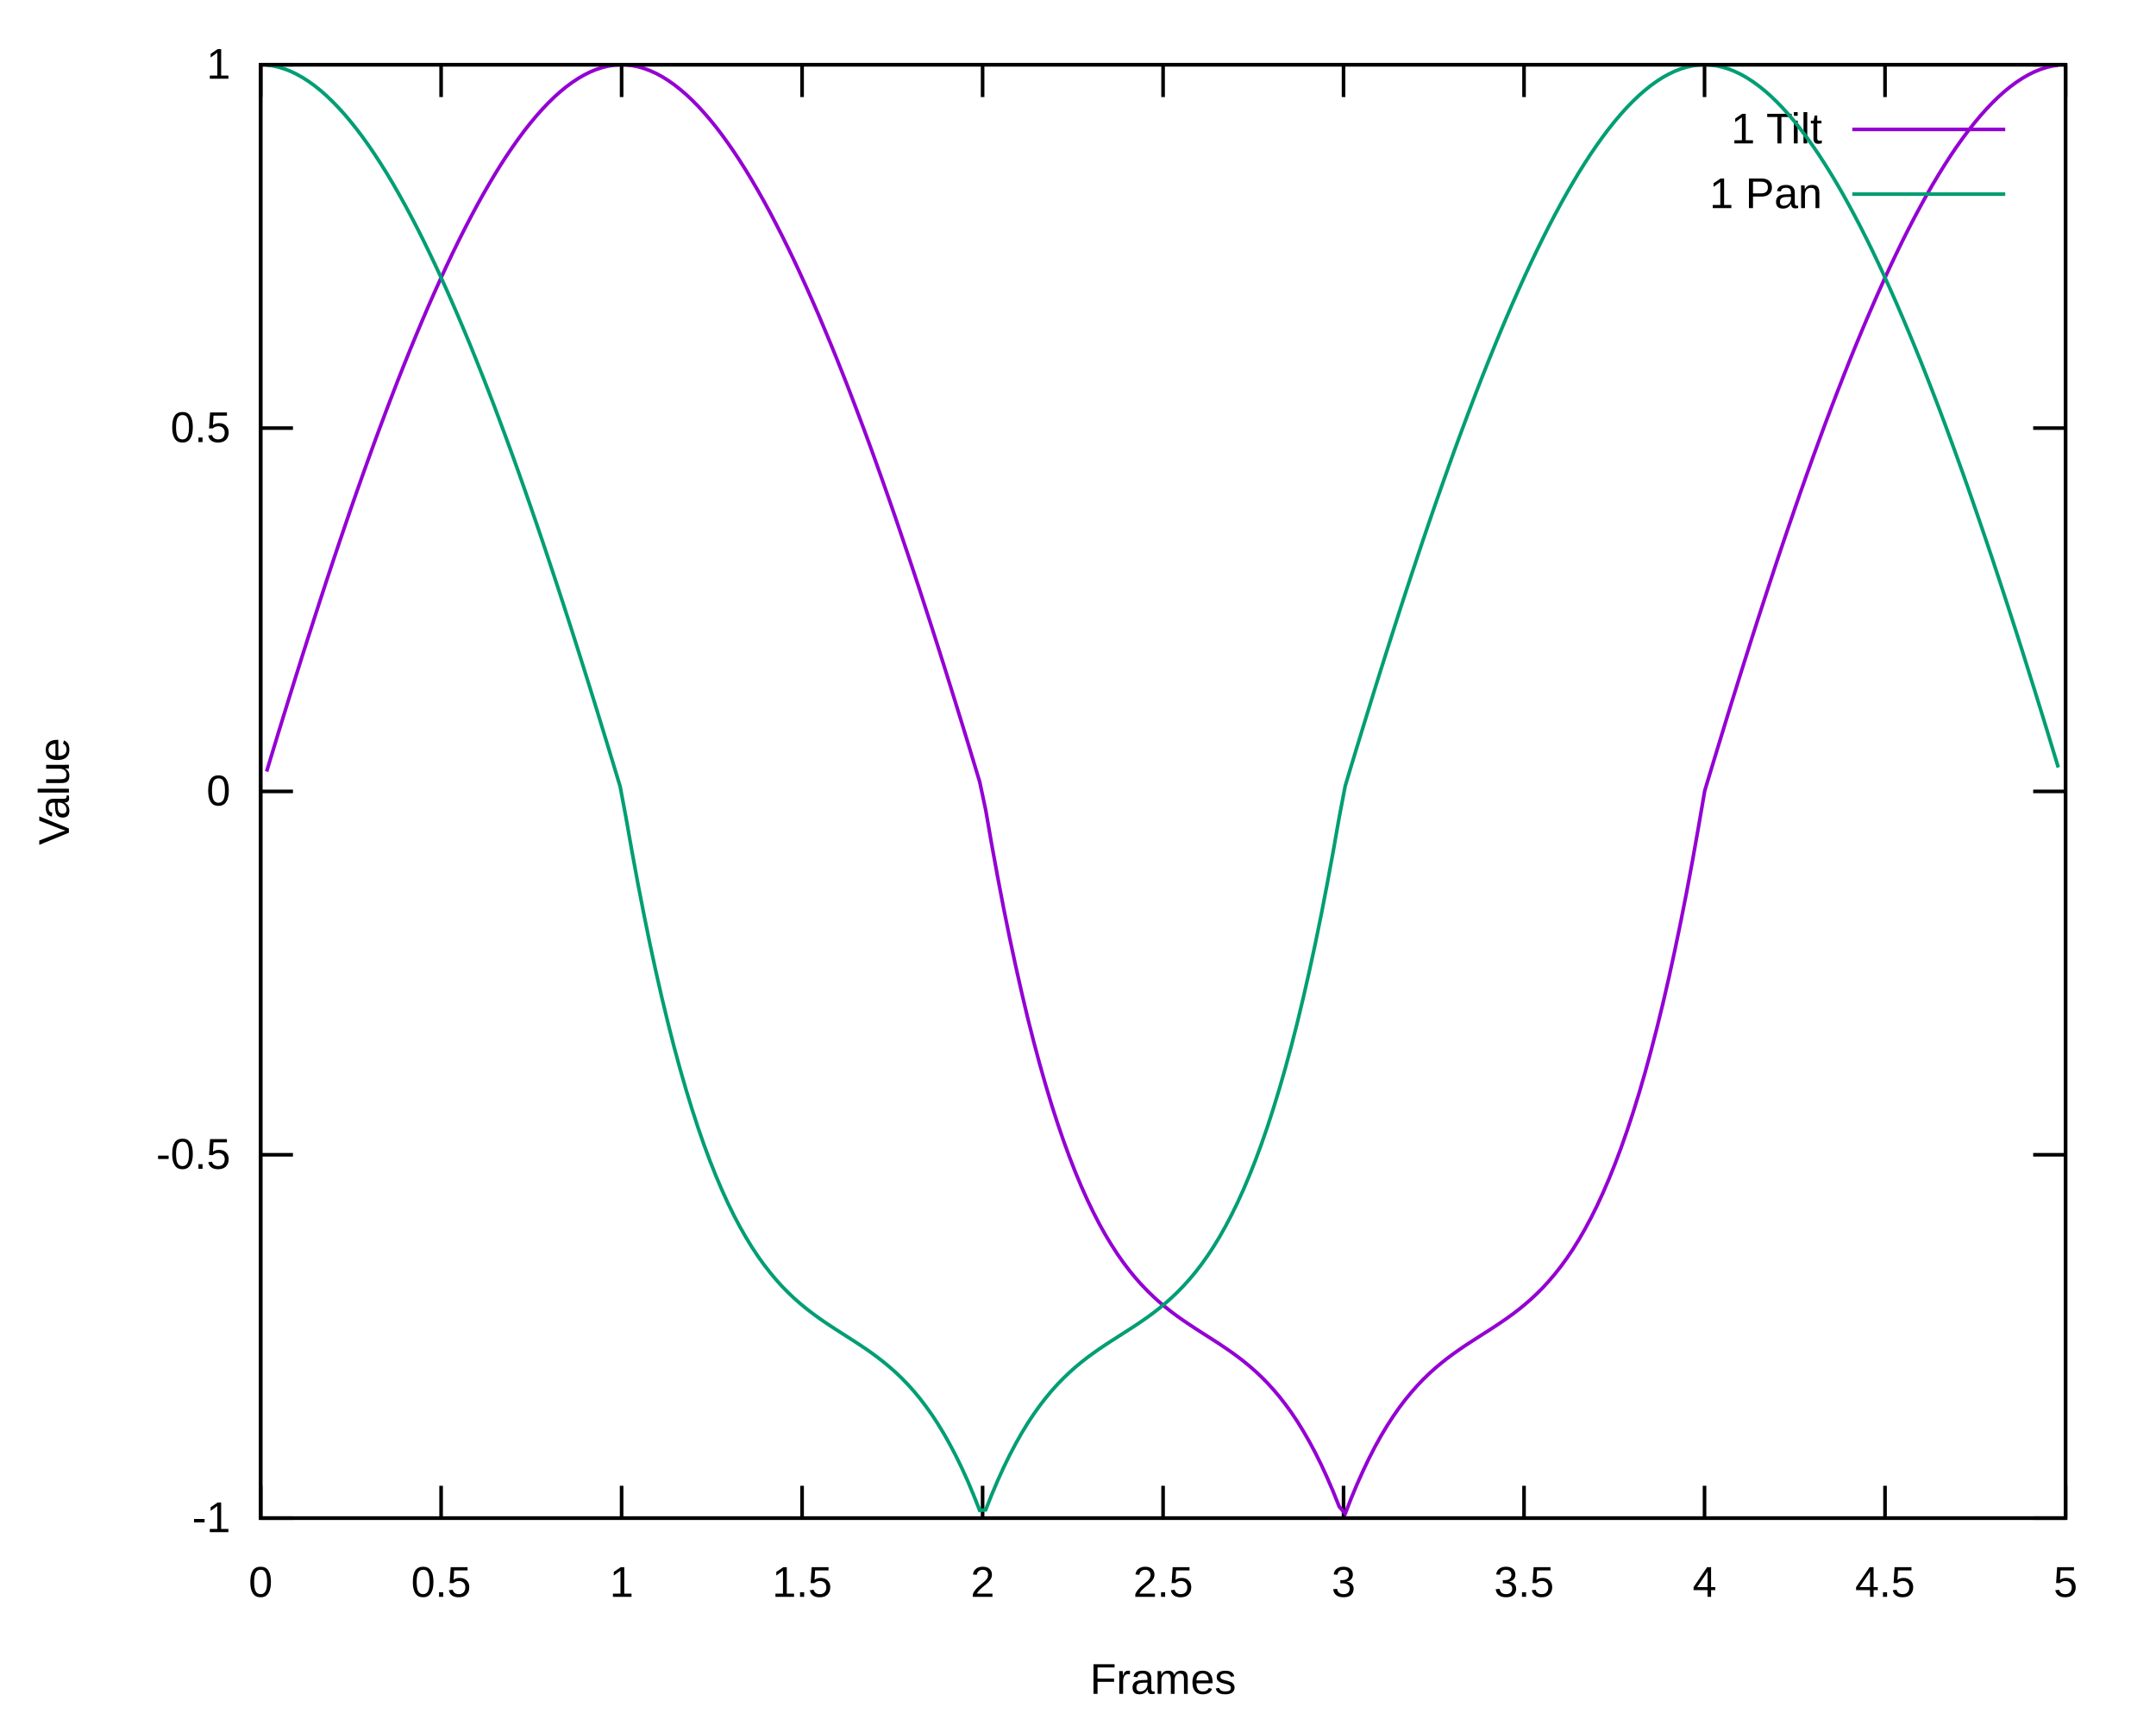
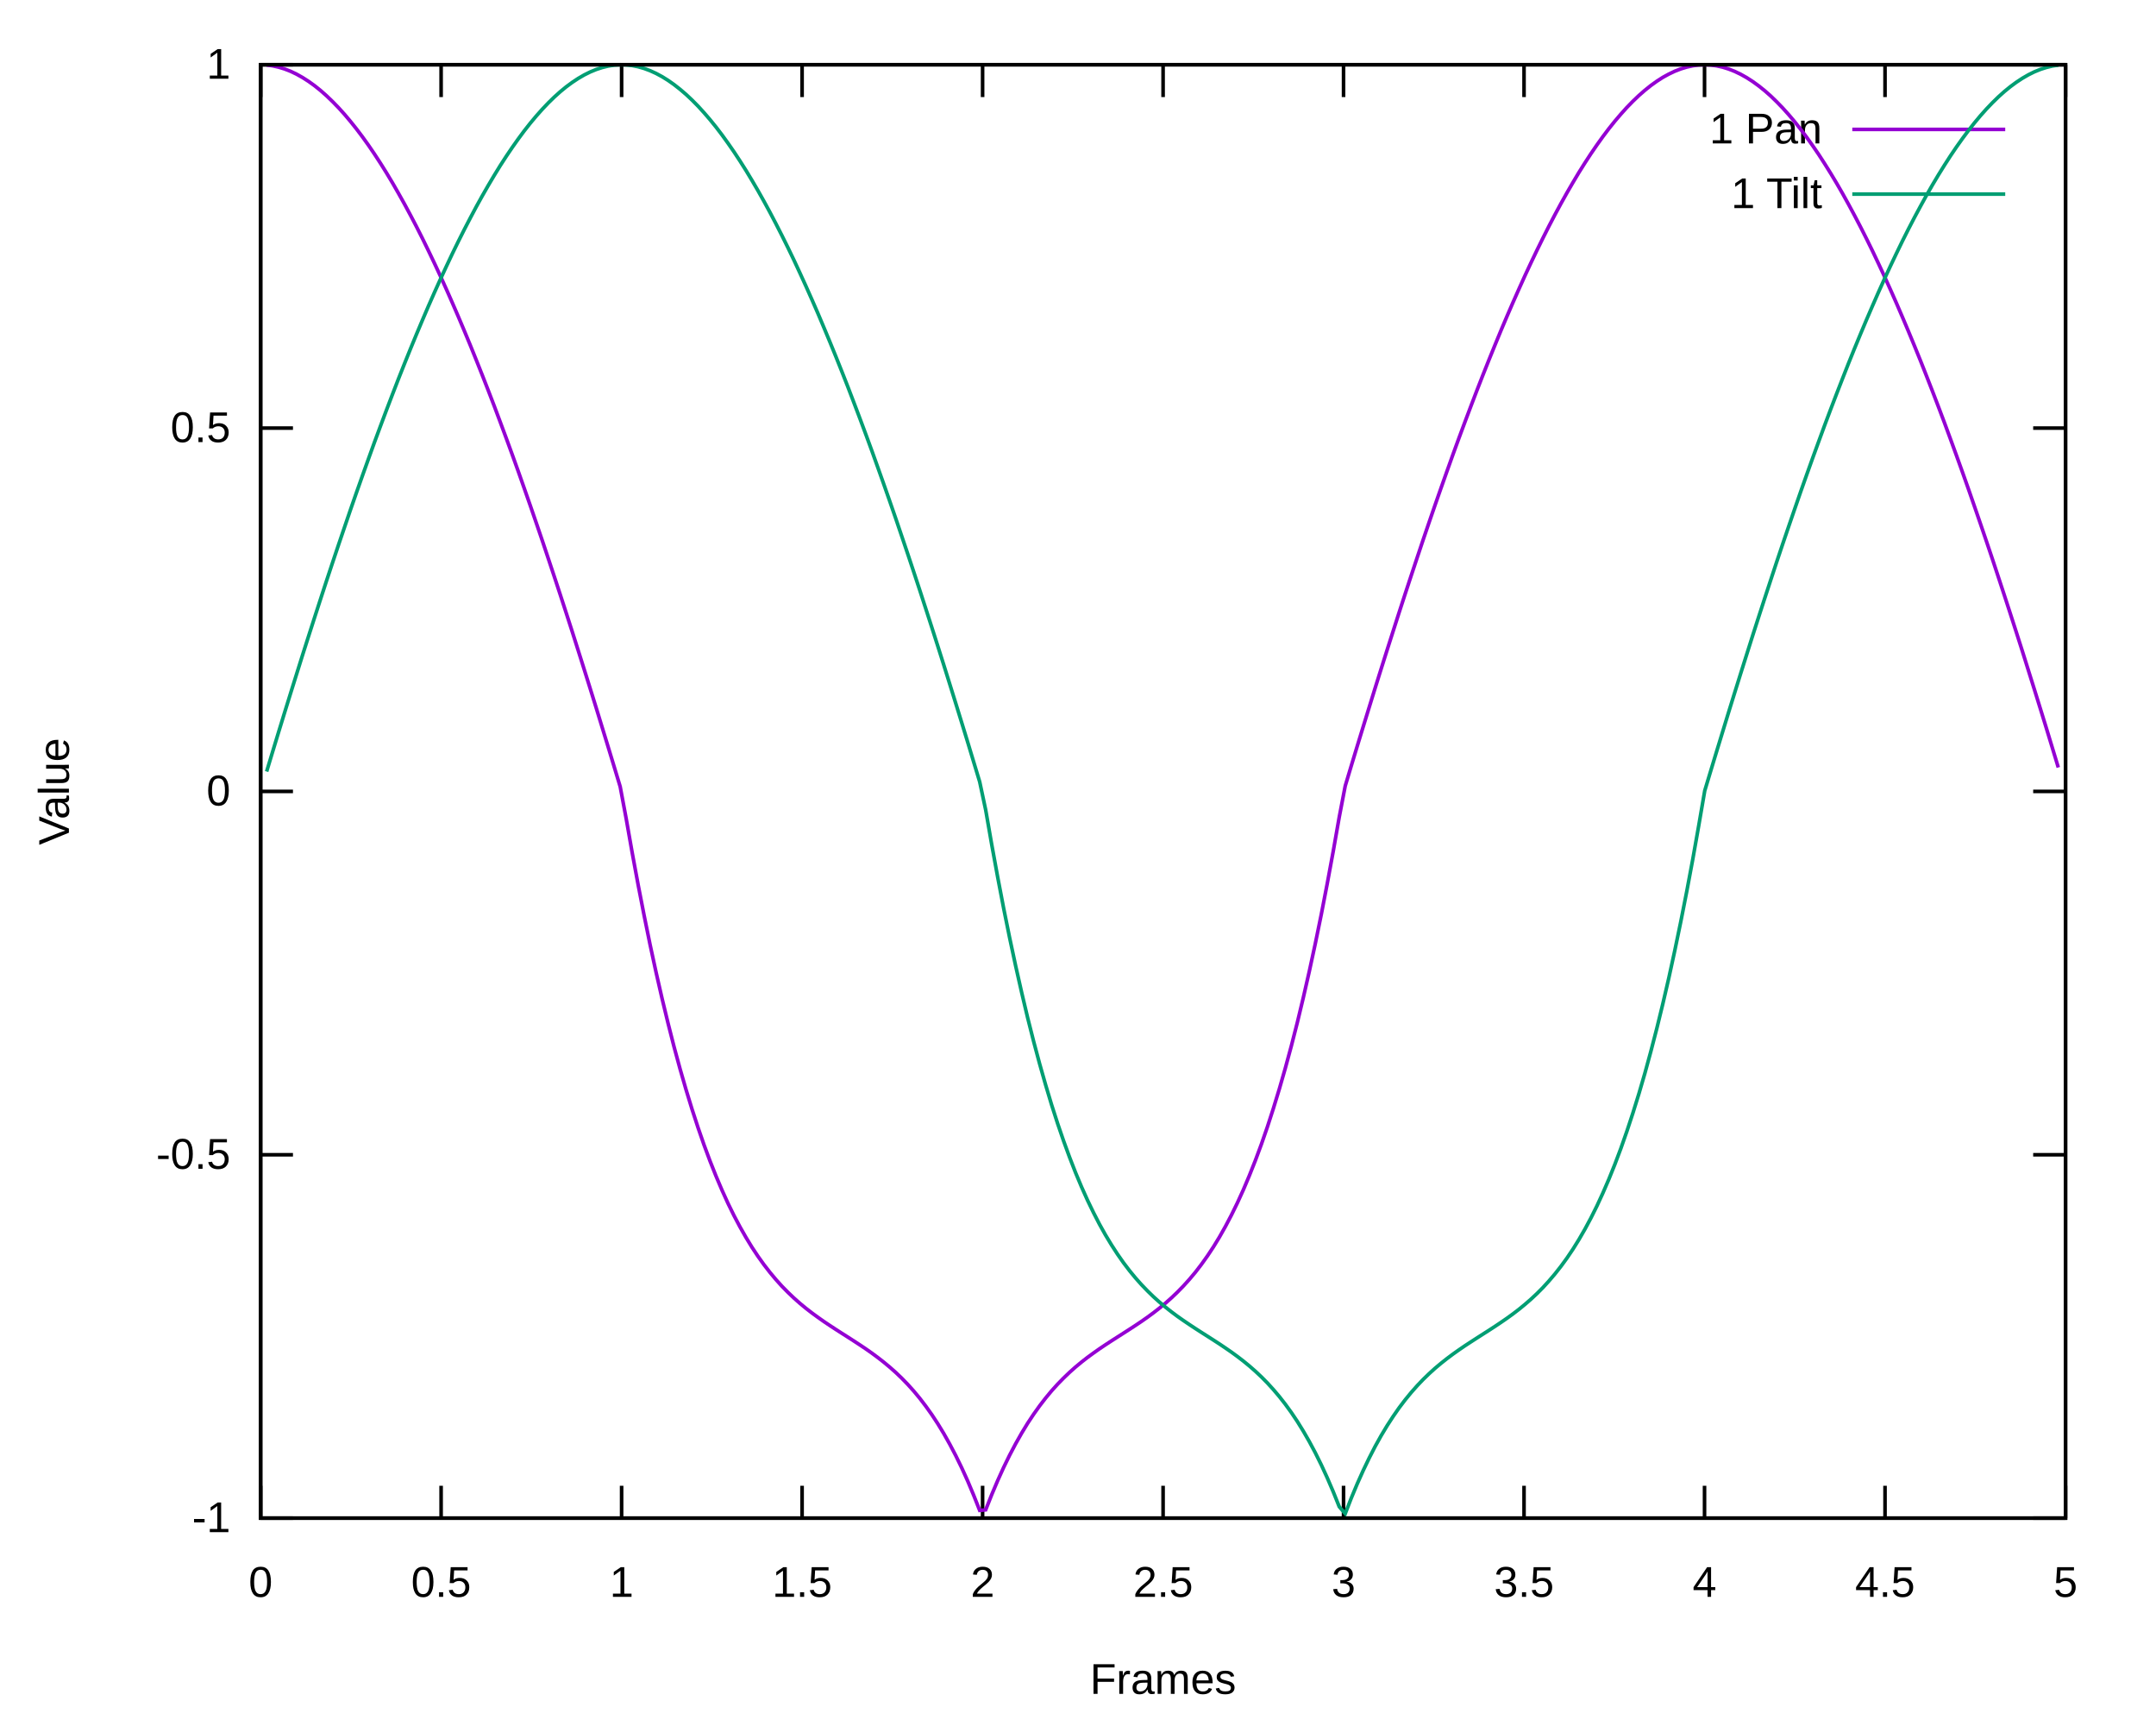
<svg xmlns="http://www.w3.org/2000/svg" xmlns:xlink="http://www.w3.org/1999/xlink" width="600" height="480" viewBox="0 0 600 480">
  <g id="gnuplot_canvas">
    <rect x="0" y="0" width="600" height="480" fill="none" />
    <defs>
      <circle id="gpDot" r="0.5" stroke-width="0.5" stroke="currentColor" />
      <path id="gpPt0" stroke-width="0.222" stroke="currentColor" d="M-1,0 h2 M0,-1 v2" />
      <path id="gpPt1" stroke-width="0.222" stroke="currentColor" d="M-1,-1 L1,1 M1,-1 L-1,1" />
      <path id="gpPt2" stroke-width="0.222" stroke="currentColor" d="M-1,0 L1,0 M0,-1 L0,1 M-1,-1 L1,1 M-1,1 L1,-1" />
      <rect id="gpPt3" stroke-width="0.222" stroke="currentColor" x="-1" y="-1" width="2" height="2" />
      <rect id="gpPt4" stroke-width="0.222" stroke="currentColor" fill="currentColor" x="-1" y="-1" width="2" height="2" />
      <circle id="gpPt5" stroke-width="0.222" stroke="currentColor" cx="0" cy="0" r="1" />
      <use xlink:href="#gpPt5" id="gpPt6" fill="currentColor" stroke="none" />
      <path id="gpPt7" stroke-width="0.222" stroke="currentColor" d="M0,-1.33 L-1.33,0.67 L1.33,0.67 z" />
      <use xlink:href="#gpPt7" id="gpPt8" fill="currentColor" stroke="none" />
      <use xlink:href="#gpPt7" id="gpPt9" stroke="currentColor" transform="rotate(180)" />
      <use xlink:href="#gpPt9" id="gpPt10" fill="currentColor" stroke="none" />
      <use xlink:href="#gpPt3" id="gpPt11" stroke="currentColor" transform="rotate(45)" />
      <use xlink:href="#gpPt11" id="gpPt12" fill="currentColor" stroke="none" />
      <path id="gpPt13" stroke-width="0.222" stroke="currentColor" d="M0,1.330 L1.265,0.411 L0.782,-1.067 L-0.782,-1.076 L-1.265,0.411 z" />
      <use xlink:href="#gpPt13" id="gpPt14" fill="currentColor" stroke="none" />
      <filter id="textbox" filterUnits="objectBoundingBox" x="0" y="0" height="1" width="1">
        <feFlood flood-color="white" flood-opacity="1" result="bgnd" />
        <feComposite in="SourceGraphic" in2="bgnd" operator="atop" />
      </filter>
      <filter id="greybox" filterUnits="objectBoundingBox" x="0" y="0" height="1" width="1">
        <feFlood flood-color="lightgrey" flood-opacity="1" result="grey" />
        <feComposite in="SourceGraphic" in2="grey" operator="atop" />
      </filter>
    </defs>
    <g fill="none" color="white" stroke="currentColor" stroke-width="1.00" stroke-linecap="butt" stroke-linejoin="miter">
</g>
    <g fill="none" color="black" stroke="currentColor" stroke-width="1.00" stroke-linecap="butt" stroke-linejoin="miter">
      <path stroke="black" d="M72.53,422.40 L81.53,422.40 M574.82,422.40 L565.82,422.40  " />
      <g transform="translate(64.14,426.30)" stroke="none" fill="black" font-family="Arial" font-size="12.00" text-anchor="end">
        <text>
          <tspan font-family="Arial">-1</tspan>
        </text>
      </g>
    </g>
    <g fill="none" color="black" stroke="currentColor" stroke-width="1.00" stroke-linecap="butt" stroke-linejoin="miter">
      <path stroke="black" d="M72.53,321.30 L81.53,321.30 M574.82,321.30 L565.82,321.30  " />
      <g transform="translate(64.14,325.20)" stroke="none" fill="black" font-family="Arial" font-size="12.00" text-anchor="end">
        <text>
          <tspan font-family="Arial">-0.5</tspan>
        </text>
      </g>
    </g>
    <g fill="none" color="black" stroke="currentColor" stroke-width="1.00" stroke-linecap="butt" stroke-linejoin="miter">
      <path stroke="black" d="M72.53,220.20 L81.53,220.20 M574.82,220.20 L565.82,220.20  " />
      <g transform="translate(64.14,224.10)" stroke="none" fill="black" font-family="Arial" font-size="12.00" text-anchor="end">
        <text>
          <tspan font-family="Arial"> 0</tspan>
        </text>
      </g>
    </g>
    <g fill="none" color="black" stroke="currentColor" stroke-width="1.00" stroke-linecap="butt" stroke-linejoin="miter">
      <path stroke="black" d="M72.53,119.11 L81.53,119.11 M574.82,119.11 L565.82,119.11  " />
      <g transform="translate(64.14,123.01)" stroke="none" fill="black" font-family="Arial" font-size="12.00" text-anchor="end">
        <text>
          <tspan font-family="Arial"> 0.5</tspan>
        </text>
      </g>
    </g>
    <g fill="none" color="black" stroke="currentColor" stroke-width="1.00" stroke-linecap="butt" stroke-linejoin="miter">
      <path stroke="black" d="M72.53,18.01 L81.53,18.01 M574.82,18.01 L565.82,18.01  " />
      <g transform="translate(64.14,21.91)" stroke="none" fill="black" font-family="Arial" font-size="12.00" text-anchor="end">
        <text>
          <tspan font-family="Arial"> 1</tspan>
        </text>
      </g>
    </g>
    <g fill="none" color="black" stroke="currentColor" stroke-width="1.00" stroke-linecap="butt" stroke-linejoin="miter">
      <path stroke="black" d="M72.53,422.40 L72.53,413.40 M72.53,18.01 L72.53,27.01  " />
      <g transform="translate(72.53,444.30)" stroke="none" fill="black" font-family="Arial" font-size="12.00" text-anchor="middle">
        <text>
          <tspan font-family="Arial"> 0</tspan>
        </text>
      </g>
    </g>
    <g fill="none" color="black" stroke="currentColor" stroke-width="1.00" stroke-linecap="butt" stroke-linejoin="miter">
      <path stroke="black" d="M122.76,422.40 L122.76,413.40 M122.76,18.01 L122.76,27.01  " />
      <g transform="translate(122.76,444.30)" stroke="none" fill="black" font-family="Arial" font-size="12.00" text-anchor="middle">
        <text>
          <tspan font-family="Arial"> 0.5</tspan>
        </text>
      </g>
    </g>
    <g fill="none" color="black" stroke="currentColor" stroke-width="1.00" stroke-linecap="butt" stroke-linejoin="miter">
      <path stroke="black" d="M172.99,422.40 L172.99,413.40 M172.99,18.01 L172.99,27.01  " />
      <g transform="translate(172.99,444.30)" stroke="none" fill="black" font-family="Arial" font-size="12.00" text-anchor="middle">
        <text>
          <tspan font-family="Arial"> 1</tspan>
        </text>
      </g>
    </g>
    <g fill="none" color="black" stroke="currentColor" stroke-width="1.00" stroke-linecap="butt" stroke-linejoin="miter">
      <path stroke="black" d="M223.22,422.40 L223.22,413.40 M223.22,18.01 L223.22,27.01  " />
      <g transform="translate(223.22,444.30)" stroke="none" fill="black" font-family="Arial" font-size="12.00" text-anchor="middle">
        <text>
          <tspan font-family="Arial"> 1.5</tspan>
        </text>
      </g>
    </g>
    <g fill="none" color="black" stroke="currentColor" stroke-width="1.00" stroke-linecap="butt" stroke-linejoin="miter">
      <path stroke="black" d="M273.45,422.40 L273.45,413.40 M273.45,18.01 L273.45,27.01  " />
      <g transform="translate(273.45,444.30)" stroke="none" fill="black" font-family="Arial" font-size="12.00" text-anchor="middle">
        <text>
          <tspan font-family="Arial"> 2</tspan>
        </text>
      </g>
    </g>
    <g fill="none" color="black" stroke="currentColor" stroke-width="1.00" stroke-linecap="butt" stroke-linejoin="miter">
      <path stroke="black" d="M323.68,422.40 L323.68,413.40 M323.68,18.01 L323.68,27.01  " />
      <g transform="translate(323.68,444.30)" stroke="none" fill="black" font-family="Arial" font-size="12.00" text-anchor="middle">
        <text>
          <tspan font-family="Arial"> 2.5</tspan>
        </text>
      </g>
    </g>
    <g fill="none" color="black" stroke="currentColor" stroke-width="1.00" stroke-linecap="butt" stroke-linejoin="miter">
      <path stroke="black" d="M373.90,422.40 L373.90,413.40 M373.90,18.01 L373.90,27.01  " />
      <g transform="translate(373.90,444.30)" stroke="none" fill="black" font-family="Arial" font-size="12.00" text-anchor="middle">
        <text>
          <tspan font-family="Arial"> 3</tspan>
        </text>
      </g>
    </g>
    <g fill="none" color="black" stroke="currentColor" stroke-width="1.00" stroke-linecap="butt" stroke-linejoin="miter">
      <path stroke="black" d="M424.13,422.40 L424.13,413.40 M424.13,18.01 L424.13,27.01  " />
      <g transform="translate(424.13,444.30)" stroke="none" fill="black" font-family="Arial" font-size="12.00" text-anchor="middle">
        <text>
          <tspan font-family="Arial"> 3.5</tspan>
        </text>
      </g>
    </g>
    <g fill="none" color="black" stroke="currentColor" stroke-width="1.00" stroke-linecap="butt" stroke-linejoin="miter">
      <path stroke="black" d="M474.36,422.40 L474.36,413.40 M474.36,18.01 L474.36,27.01  " />
      <g transform="translate(474.36,444.30)" stroke="none" fill="black" font-family="Arial" font-size="12.00" text-anchor="middle">
        <text>
          <tspan font-family="Arial"> 4</tspan>
        </text>
      </g>
    </g>
    <g fill="none" color="black" stroke="currentColor" stroke-width="1.00" stroke-linecap="butt" stroke-linejoin="miter">
      <path stroke="black" d="M524.59,422.40 L524.59,413.40 M524.59,18.01 L524.59,27.01  " />
      <g transform="translate(524.59,444.30)" stroke="none" fill="black" font-family="Arial" font-size="12.00" text-anchor="middle">
        <text>
          <tspan font-family="Arial"> 4.5</tspan>
        </text>
      </g>
    </g>
    <g fill="none" color="black" stroke="currentColor" stroke-width="1.00" stroke-linecap="butt" stroke-linejoin="miter">
      <path stroke="black" d="M574.82,422.40 L574.82,413.40 M574.82,18.01 L574.82,27.01  " />
      <g transform="translate(574.82,444.30)" stroke="none" fill="black" font-family="Arial" font-size="12.00" text-anchor="middle">
        <text>
          <tspan font-family="Arial"> 5</tspan>
        </text>
      </g>
    </g>
    <g fill="none" color="black" stroke="currentColor" stroke-width="1.00" stroke-linecap="butt" stroke-linejoin="miter">
</g>
    <g fill="none" color="black" stroke="currentColor" stroke-width="1.00" stroke-linecap="butt" stroke-linejoin="miter">
      <path stroke="black" d="M72.53,18.01 L72.53,422.40 L574.82,422.40 L574.82,18.01 L72.53,18.01 Z  " />
    </g>
    <g fill="none" color="black" stroke="currentColor" stroke-width="1.00" stroke-linecap="butt" stroke-linejoin="miter">
      <g transform="translate(19.18,220.21) rotate(270)" stroke="none" fill="black" font-family="Arial" font-size="12.00" text-anchor="middle">
        <text>
          <tspan font-family="Arial">Value</tspan>
        </text>
      </g>
    </g>
    <g fill="none" color="black" stroke="currentColor" stroke-width="1.00" stroke-linecap="butt" stroke-linejoin="miter">
      <g transform="translate(323.67,471.30)" stroke="none" fill="black" font-family="Arial" font-size="12.00" text-anchor="middle">
        <text>
          <tspan font-family="Arial">Frames</tspan>
        </text>
      </g>
    </g>
    <g fill="none" color="black" stroke="currentColor" stroke-width="1.00" stroke-linecap="butt" stroke-linejoin="miter">
</g>
    <g id="gnuplot_plot_1">
      <g fill="none" color="black" stroke="currentColor" stroke-width="1.00" stroke-linecap="butt" stroke-linejoin="miter">
        <g transform="translate(507.09,39.91)" stroke="none" fill="black" font-family="Arial" font-size="12.00" text-anchor="end">
          <text>
+             <tspan font-family="Arial">1 Pan</tspan>
+           </text>
+         </g>
+       </g>
+       <g fill="none" color="black" stroke="currentColor" stroke-width="1.00" stroke-linecap="butt" stroke-linejoin="miter">
+         <path stroke="rgb(148,   0, 211)" d="M515.48,36.01 L558.04,36.01 M74.20,18.08 L75.87,18.31 L77.53,18.68 L79.20,19.19 L80.87,19.84 L82.54,20.64   L84.20,21.57 L85.87,22.64 L87.54,23.84 L89.21,25.18 L90.87,26.65 L92.54,28.25 L94.21,29.97 L95.88,31.82   L97.54,33.79 L99.21,35.88 L100.88,38.09 L102.55,40.42 L104.21,42.86 L105.88,45.42 L107.55,48.09 L109.22,50.87   L110.88,53.76 L112.55,56.75 L114.22,59.85 L115.89,63.04 L117.56,66.34 L119.22,69.74 L120.89,73.23 L122.56,76.82   L124.23,80.50 L125.89,84.27 L127.56,88.13 L129.23,92.08 L130.90,96.11 L132.56,100.22 L134.23,104.42 L135.90,108.69   L137.57,113.04 L139.23,117.47 L140.90,121.97 L142.57,126.54 L144.24,131.18 L145.90,135.89 L147.57,140.66 L149.24,145.50   L150.91,150.40 L152.57,155.36 L154.24,160.38 L155.91,165.45 L157.58,170.58 L159.25,175.76 L160.91,180.99 L162.58,186.27   L164.25,191.60 L165.92,196.97 L167.58,202.39 L169.25,207.84 L170.92,213.34 L172.59,218.87 L174.25,227.71 L175.92,237.18   L177.59,246.19 L179.26,254.75 L180.92,262.88 L182.59,270.58 L184.26,277.88 L185.93,284.77 L187.59,291.29 L189.26,297.43   L190.93,303.22 L192.60,308.67 L194.27,313.78 L195.93,318.57 L197.60,323.06 L199.27,327.26 L200.94,331.18 L202.60,334.83   L204.27,338.23 L205.94,341.39 L207.61,344.32 L209.27,347.04 L210.94,349.56 L212.61,351.89 L214.28,354.04 L215.94,356.03   L217.61,357.88 L219.28,359.58 L220.95,361.17 L222.61,362.64 L224.28,364.02 L225.95,365.31 L227.62,366.53 L229.28,367.70   L230.95,368.82 L232.62,369.91 L234.29,370.98 L235.96,372.04 L237.62,373.11 L239.29,374.20 L240.96,375.32 L242.63,376.49   L244.29,377.72 L245.96,379.02 L247.63,380.41 L249.30,381.89 L250.96,383.48 L252.63,385.20 L254.30,387.06 L255.97,389.07   L257.63,391.24 L259.30,393.58 L260.97,396.12 L262.64,398.86 L264.30,401.81 L265.97,404.99 L267.64,408.41 L269.31,412.09   L270.97,416.04 L272.64,420.26 L274.31,420.10 L275.98,415.89 L277.65,411.95 L279.31,408.29 L280.98,404.87 L282.65,401.70   L284.32,398.75 L285.98,396.02 L287.65,393.50 L289.32,391.16 L290.99,388.99 L292.65,386.99 L294.32,385.14 L295.99,383.43   L297.66,381.83 L299.32,380.35 L300.99,378.97 L302.66,377.67 L304.33,376.45 L305.99,375.28 L307.66,374.16 L309.33,373.07   L311.00,372.00 L312.66,370.94 L314.33,369.87 L316.00,368.78 L317.67,367.66 L319.34,366.49 L321.00,365.27 L322.67,363.97   L324.34,362.59 L326.01,361.11 L327.67,359.52 L329.34,357.81 L331.01,355.96 L332.68,353.97 L334.34,351.81 L336.01,349.47   L337.68,346.95 L339.35,344.22 L341.01,341.28 L342.68,338.11 L344.35,334.70 L346.02,331.04 L347.68,327.11 L349.35,322.91   L351.02,318.41 L352.69,313.60 L354.35,308.48 L356.02,303.02 L357.69,297.22 L359.36,291.06 L361.03,284.53 L362.69,277.62   L364.36,270.31 L366.03,262.59 L367.70,254.45 L369.36,245.87 L371.03,236.85 L372.70,227.36 L374.37,218.67 L376.03,213.14   L377.70,207.64 L379.37,202.19 L381.04,196.78 L382.70,191.41 L384.37,186.08 L386.04,180.80 L387.71,175.58 L389.37,170.40   L391.04,165.27 L392.71,160.20 L394.38,155.18 L396.04,150.22 L397.71,145.33 L399.38,140.49 L401.05,135.72 L402.72,131.01   L404.38,126.37 L406.05,121.80 L407.72,117.31 L409.39,112.88 L411.05,108.54 L412.72,104.26 L414.39,100.07 L416.06,95.96   L417.72,91.93 L419.39,87.99 L421.06,84.13 L422.73,80.37 L424.39,76.69 L426.06,73.11 L427.73,69.62 L429.40,66.22   L431.06,62.93 L432.73,59.73 L434.40,56.64 L436.07,53.65 L437.74,50.77 L439.40,47.99 L441.07,45.33 L442.74,42.77   L444.41,40.33 L446.07,38.01 L447.74,35.80 L449.41,33.71 L451.08,31.75 L452.74,29.90 L454.41,28.19 L456.08,26.59   L457.75,25.13 L459.41,23.80 L461.08,22.60 L462.75,21.53 L464.42,20.61 L466.08,19.82 L467.75,19.17 L469.42,18.66   L471.09,18.30 L472.75,18.08 L474.42,18.01 L476.09,18.09 L477.76,18.32 L479.43,18.69 L481.09,19.21 L482.76,19.87   L484.43,20.67 L486.10,21.61 L487.76,22.68 L489.43,23.89 L491.10,25.23 L492.77,26.70 L494.43,28.31 L496.10,30.03   L497.77,31.89 L499.44,33.86 L501.10,35.96 L502.77,38.17 L504.44,40.51 L506.11,42.95 L507.77,45.52 L509.44,48.19   L511.11,50.97 L512.78,53.86 L514.44,56.86 L516.11,59.96 L517.78,63.16 L519.45,66.46 L521.12,69.86 L522.78,73.36   L524.45,76.95 L526.12,80.64 L527.79,84.41 L529.45,88.27 L531.12,92.22 L532.79,96.26 L534.46,100.37 L536.12,104.57   L537.79,108.85 L539.46,113.20 L541.13,117.63 L542.79,122.13 L544.46,126.71 L546.13,131.35 L547.80,136.06 L549.46,140.84   L551.13,145.68 L552.80,150.58 L554.47,155.54 L556.13,160.56 L557.80,165.64 L559.47,170.77 L561.14,175.95 L562.81,181.18   L564.47,186.47 L566.14,191.79 L567.81,197.17 L569.48,202.58 L571.14,208.04 L572.81,213.54  " />
+       </g>
+     </g>
+     <g id="gnuplot_plot_2">
+       <g fill="none" color="black" stroke="currentColor" stroke-width="1.00" stroke-linecap="butt" stroke-linejoin="miter">
+         <g transform="translate(507.09,57.91)" stroke="none" fill="black" font-family="Arial" font-size="12.00" text-anchor="end">
+           <text>
            <tspan font-family="Arial">1 Tilt</tspan>
          </text>
        </g>
      </g>
      <g fill="none" color="black" stroke="currentColor" stroke-width="1.00" stroke-linecap="butt" stroke-linejoin="miter">
-         <path stroke="rgb(148,   0, 211)" d="M515.48,36.01 L558.04,36.01 M74.20,214.67 L75.87,209.16 L77.53,203.70 L79.20,198.27 L80.87,192.89 L82.54,187.55   L84.20,182.26 L85.87,177.02 L87.54,171.83 L89.21,166.68 L90.87,161.60 L92.54,156.57 L94.21,151.59 L95.88,146.68   L97.54,141.82 L99.21,137.03 L100.88,132.31 L102.55,127.65 L104.21,123.06 L105.88,118.55 L107.55,114.10 L109.22,109.73   L110.88,105.44 L112.55,101.23 L114.22,97.09 L115.89,93.04 L117.56,89.07 L119.22,85.19 L120.89,81.40 L122.56,77.70   L124.23,74.09 L125.89,70.57 L127.56,67.15 L129.23,63.83 L130.90,60.61 L132.56,57.49 L134.23,54.47 L135.90,51.56   L137.57,48.75 L139.23,46.05 L140.90,43.47 L142.57,41.00 L144.24,38.64 L145.90,36.40 L147.57,34.28 L149.24,32.28   L150.91,30.40 L152.57,28.65 L154.24,27.02 L155.91,25.52 L157.58,24.15 L159.25,22.92 L160.91,21.82 L162.58,20.85   L164.25,20.02 L165.92,19.33 L167.58,18.79 L169.25,18.38 L170.92,18.12 L172.59,18.01 L174.25,18.05 L175.92,18.24   L177.59,18.57 L179.26,19.05 L180.92,19.67 L182.59,20.43 L184.26,21.33 L185.93,22.37 L187.59,23.54 L189.26,24.85   L190.93,26.28 L192.60,27.85 L194.27,29.54 L195.93,31.36 L197.60,33.30 L199.27,35.36 L200.94,37.55 L202.60,39.85   L204.27,42.26 L205.94,44.80 L207.61,47.44 L209.27,50.19 L210.94,53.05 L212.61,56.02 L214.28,59.09 L215.94,62.26   L217.61,65.54 L219.28,68.91 L220.95,72.38 L222.61,75.95 L224.28,79.61 L225.95,83.36 L227.62,87.19 L229.28,91.12   L230.95,95.13 L232.62,99.22 L234.29,103.40 L235.96,107.65 L237.62,111.99 L239.29,116.40 L240.96,120.88 L242.63,125.43   L244.29,130.06 L245.96,134.75 L247.63,139.51 L249.30,144.33 L250.96,149.22 L252.63,154.16 L254.30,159.17 L255.97,164.23   L257.63,169.34 L259.30,174.51 L260.97,179.73 L262.64,185.00 L264.30,190.31 L265.97,195.67 L267.64,201.08 L269.31,206.52   L270.97,212.01 L272.64,217.53 L274.31,225.36 L275.98,234.94 L277.65,244.06 L279.31,252.73 L280.98,260.96 L282.65,268.76   L284.32,276.15 L285.98,283.15 L287.65,289.75 L289.32,295.99 L290.99,301.86 L292.65,307.39 L294.32,312.58 L295.99,317.45   L297.66,322.01 L299.32,326.28 L300.99,330.26 L302.66,333.98 L304.33,337.43 L305.99,340.65 L307.66,343.64 L309.33,346.40   L311.00,348.97 L312.66,351.34 L314.33,353.54 L316.00,355.57 L317.67,357.45 L319.34,359.18 L321.00,360.80 L322.67,362.30   L324.34,363.70 L326.01,365.01 L327.67,366.25 L329.34,367.42 L331.01,368.55 L332.68,369.65 L334.34,370.72 L336.01,371.78   L337.68,372.85 L339.35,373.93 L341.01,375.05 L342.68,376.20 L344.35,377.42 L346.02,378.70 L347.68,380.06 L349.35,381.52   L351.02,383.09 L352.69,384.78 L354.35,386.60 L356.02,388.57 L357.69,390.70 L359.36,393.00 L361.03,395.49 L362.69,398.18   L364.36,401.08 L366.03,404.20 L367.70,407.57 L369.36,411.18 L371.03,415.06 L372.70,419.22 L374.37,421.16 L376.03,416.88   L377.70,412.88 L379.37,409.15 L381.04,405.67 L382.70,402.44 L384.37,399.44 L386.04,396.66 L387.71,394.09 L389.37,391.70   L391.04,389.50 L392.71,387.46 L394.38,385.57 L396.04,383.83 L397.71,382.21 L399.38,380.70 L401.05,379.30 L402.72,377.98   L404.38,376.74 L406.05,375.56 L407.72,374.42 L409.39,373.33 L411.05,372.26 L412.72,371.19 L414.39,370.13 L416.06,369.04   L417.72,367.93 L419.39,366.78 L421.06,365.57 L422.73,364.29 L424.39,362.93 L426.06,361.48 L427.73,359.92 L429.40,358.24   L431.06,356.42 L432.73,354.46 L434.40,352.34 L436.07,350.05 L437.74,347.57 L439.40,344.90 L441.07,342.01 L442.74,338.90   L444.41,335.55 L446.07,331.95 L447.74,328.09 L449.41,323.95 L451.08,319.52 L452.74,314.79 L454.41,309.74 L456.08,304.37   L457.75,298.65 L459.41,292.58 L461.08,286.14 L462.75,279.32 L464.42,272.11 L466.08,264.49 L467.75,256.45 L469.42,247.98   L471.09,239.06 L472.75,229.69 L474.42,220.00 L476.09,214.47 L477.76,208.96 L479.43,203.50 L481.09,198.08 L482.76,192.70   L484.43,187.36 L486.10,182.07 L487.76,176.83 L489.43,171.64 L491.10,166.50 L492.77,161.41 L494.43,156.38 L496.10,151.41   L497.77,146.50 L499.44,141.65 L501.10,136.86 L502.77,132.14 L504.44,127.48 L506.11,122.90 L507.77,118.38 L509.44,113.94   L511.11,109.58 L512.78,105.29 L514.44,101.07 L516.11,96.94 L517.78,92.90 L519.45,88.93 L521.12,85.06 L522.78,81.27   L524.45,77.57 L526.12,73.96 L527.79,70.45 L529.45,67.03 L531.12,63.71 L532.79,60.49 L534.46,57.38 L536.12,54.36   L537.79,51.45 L539.46,48.65 L541.13,45.96 L542.79,43.38 L544.46,40.91 L546.13,38.56 L547.80,36.32 L549.46,34.21   L551.13,32.21 L552.80,30.34 L554.47,28.59 L556.13,26.97 L557.80,25.47 L559.47,24.11 L561.14,22.88 L562.81,21.78   L564.47,20.82 L566.14,19.99 L567.81,19.31 L569.48,18.77 L571.14,18.37 L572.81,18.12  " />
-       </g>
-     </g>
-     <g id="gnuplot_plot_2">
-       <g fill="none" color="black" stroke="currentColor" stroke-width="1.00" stroke-linecap="butt" stroke-linejoin="miter">
-         <g transform="translate(507.09,57.91)" stroke="none" fill="black" font-family="Arial" font-size="12.00" text-anchor="end">
-           <text>
-             <tspan font-family="Arial">1 Pan</tspan>
-           </text>
-         </g>
-       </g>
-       <g fill="none" color="black" stroke="currentColor" stroke-width="1.00" stroke-linecap="butt" stroke-linejoin="miter">
-         <path stroke="rgb(  0, 158, 115)" d="M515.48,54.01 L558.04,54.01 M74.20,18.08 L75.87,18.31 L77.53,18.68 L79.20,19.19 L80.87,19.84 L82.54,20.64   L84.20,21.57 L85.87,22.64 L87.54,23.84 L89.21,25.18 L90.87,26.65 L92.54,28.25 L94.21,29.97 L95.88,31.82   L97.54,33.79 L99.21,35.88 L100.88,38.09 L102.55,40.42 L104.21,42.86 L105.88,45.42 L107.55,48.09 L109.22,50.87   L110.88,53.76 L112.55,56.75 L114.22,59.85 L115.89,63.04 L117.56,66.34 L119.22,69.74 L120.89,73.23 L122.56,76.82   L124.23,80.50 L125.89,84.27 L127.56,88.13 L129.23,92.08 L130.90,96.11 L132.56,100.22 L134.23,104.42 L135.90,108.69   L137.57,113.04 L139.23,117.47 L140.90,121.97 L142.57,126.54 L144.24,131.18 L145.90,135.89 L147.57,140.66 L149.24,145.50   L150.91,150.40 L152.57,155.36 L154.24,160.38 L155.91,165.45 L157.58,170.58 L159.25,175.76 L160.91,180.99 L162.58,186.27   L164.25,191.60 L165.92,196.97 L167.58,202.39 L169.25,207.84 L170.92,213.34 L172.59,218.87 L174.25,227.71 L175.92,237.18   L177.59,246.19 L179.26,254.75 L180.92,262.88 L182.59,270.58 L184.26,277.88 L185.93,284.77 L187.59,291.29 L189.26,297.43   L190.93,303.22 L192.60,308.67 L194.27,313.78 L195.93,318.57 L197.60,323.06 L199.27,327.26 L200.94,331.18 L202.60,334.83   L204.27,338.23 L205.94,341.39 L207.61,344.32 L209.27,347.04 L210.94,349.56 L212.61,351.89 L214.28,354.04 L215.94,356.03   L217.61,357.88 L219.28,359.58 L220.95,361.17 L222.61,362.64 L224.28,364.02 L225.95,365.31 L227.62,366.53 L229.28,367.70   L230.95,368.82 L232.62,369.91 L234.29,370.98 L235.96,372.04 L237.62,373.11 L239.29,374.20 L240.96,375.32 L242.63,376.49   L244.29,377.72 L245.96,379.02 L247.63,380.41 L249.30,381.89 L250.96,383.48 L252.63,385.20 L254.30,387.06 L255.97,389.07   L257.63,391.24 L259.30,393.58 L260.97,396.12 L262.64,398.86 L264.30,401.81 L265.97,404.99 L267.64,408.41 L269.31,412.09   L270.97,416.04 L272.64,420.26 L274.31,420.10 L275.98,415.89 L277.65,411.95 L279.31,408.29 L280.98,404.87 L282.65,401.70   L284.32,398.75 L285.98,396.02 L287.65,393.50 L289.32,391.16 L290.99,388.99 L292.65,386.99 L294.32,385.14 L295.99,383.43   L297.66,381.83 L299.32,380.35 L300.99,378.97 L302.66,377.67 L304.33,376.45 L305.99,375.28 L307.66,374.16 L309.33,373.07   L311.00,372.00 L312.66,370.94 L314.33,369.87 L316.00,368.78 L317.67,367.66 L319.34,366.49 L321.00,365.27 L322.67,363.97   L324.34,362.59 L326.01,361.11 L327.67,359.52 L329.34,357.81 L331.01,355.96 L332.68,353.97 L334.34,351.81 L336.01,349.47   L337.68,346.95 L339.35,344.22 L341.01,341.28 L342.68,338.11 L344.35,334.70 L346.02,331.04 L347.68,327.11 L349.35,322.91   L351.02,318.41 L352.69,313.60 L354.35,308.48 L356.02,303.02 L357.69,297.22 L359.36,291.06 L361.03,284.53 L362.69,277.62   L364.36,270.31 L366.03,262.59 L367.70,254.45 L369.36,245.87 L371.03,236.85 L372.70,227.36 L374.37,218.67 L376.03,213.14   L377.70,207.64 L379.37,202.19 L381.04,196.78 L382.70,191.41 L384.37,186.08 L386.04,180.80 L387.71,175.58 L389.37,170.40   L391.04,165.27 L392.71,160.20 L394.38,155.18 L396.04,150.22 L397.71,145.33 L399.38,140.49 L401.05,135.72 L402.72,131.01   L404.38,126.37 L406.05,121.80 L407.72,117.31 L409.39,112.88 L411.05,108.54 L412.72,104.26 L414.39,100.07 L416.06,95.96   L417.72,91.93 L419.39,87.99 L421.06,84.13 L422.73,80.37 L424.39,76.69 L426.06,73.11 L427.73,69.62 L429.40,66.22   L431.06,62.93 L432.73,59.73 L434.40,56.64 L436.07,53.65 L437.74,50.77 L439.40,47.99 L441.07,45.33 L442.74,42.77   L444.41,40.33 L446.07,38.01 L447.74,35.80 L449.41,33.71 L451.08,31.75 L452.74,29.90 L454.41,28.19 L456.08,26.59   L457.75,25.13 L459.41,23.80 L461.08,22.60 L462.75,21.53 L464.42,20.61 L466.08,19.82 L467.75,19.17 L469.42,18.66   L471.09,18.30 L472.75,18.08 L474.42,18.01 L476.09,18.09 L477.76,18.32 L479.43,18.69 L481.09,19.21 L482.76,19.87   L484.43,20.67 L486.10,21.61 L487.76,22.68 L489.43,23.89 L491.10,25.23 L492.77,26.70 L494.43,28.31 L496.10,30.03   L497.77,31.89 L499.44,33.86 L501.10,35.96 L502.77,38.17 L504.44,40.51 L506.11,42.95 L507.77,45.52 L509.44,48.19   L511.11,50.97 L512.78,53.86 L514.44,56.86 L516.11,59.96 L517.78,63.16 L519.45,66.46 L521.12,69.86 L522.78,73.36   L524.45,76.95 L526.12,80.64 L527.79,84.41 L529.45,88.27 L531.12,92.22 L532.79,96.26 L534.46,100.37 L536.12,104.57   L537.79,108.85 L539.46,113.20 L541.13,117.63 L542.79,122.13 L544.46,126.71 L546.13,131.35 L547.80,136.06 L549.46,140.84   L551.13,145.68 L552.80,150.58 L554.47,155.54 L556.13,160.56 L557.80,165.64 L559.47,170.77 L561.14,175.95 L562.81,181.18   L564.47,186.47 L566.14,191.79 L567.81,197.17 L569.48,202.58 L571.14,208.04 L572.81,213.54  " />
+         <path stroke="rgb(  0, 158, 115)" d="M515.48,54.01 L558.04,54.01 M74.20,214.67 L75.87,209.16 L77.53,203.70 L79.20,198.27 L80.87,192.89 L82.54,187.55   L84.20,182.26 L85.87,177.02 L87.54,171.83 L89.21,166.68 L90.87,161.60 L92.54,156.57 L94.21,151.59 L95.88,146.68   L97.54,141.82 L99.21,137.03 L100.88,132.31 L102.55,127.65 L104.21,123.06 L105.88,118.55 L107.55,114.10 L109.22,109.73   L110.88,105.44 L112.55,101.23 L114.22,97.09 L115.89,93.04 L117.56,89.07 L119.22,85.19 L120.89,81.40 L122.56,77.70   L124.23,74.09 L125.89,70.57 L127.56,67.15 L129.23,63.83 L130.90,60.61 L132.56,57.49 L134.23,54.47 L135.90,51.56   L137.57,48.75 L139.23,46.05 L140.90,43.47 L142.57,41.00 L144.24,38.64 L145.90,36.40 L147.57,34.28 L149.24,32.28   L150.91,30.40 L152.57,28.65 L154.24,27.02 L155.91,25.52 L157.58,24.15 L159.25,22.92 L160.91,21.82 L162.58,20.85   L164.25,20.02 L165.92,19.33 L167.58,18.79 L169.25,18.38 L170.92,18.12 L172.59,18.01 L174.25,18.05 L175.92,18.24   L177.59,18.57 L179.26,19.05 L180.92,19.67 L182.59,20.43 L184.26,21.33 L185.93,22.37 L187.59,23.54 L189.26,24.85   L190.93,26.28 L192.60,27.85 L194.27,29.54 L195.93,31.36 L197.60,33.30 L199.27,35.36 L200.94,37.55 L202.60,39.85   L204.27,42.26 L205.94,44.80 L207.61,47.44 L209.27,50.19 L210.94,53.05 L212.61,56.02 L214.28,59.09 L215.94,62.26   L217.61,65.54 L219.28,68.91 L220.95,72.38 L222.61,75.95 L224.28,79.61 L225.95,83.36 L227.62,87.19 L229.28,91.12   L230.95,95.13 L232.62,99.22 L234.29,103.40 L235.96,107.65 L237.62,111.99 L239.29,116.40 L240.96,120.88 L242.63,125.43   L244.29,130.06 L245.96,134.75 L247.63,139.51 L249.30,144.33 L250.96,149.22 L252.63,154.16 L254.30,159.17 L255.97,164.23   L257.63,169.34 L259.30,174.51 L260.97,179.73 L262.64,185.00 L264.30,190.31 L265.97,195.67 L267.64,201.08 L269.31,206.52   L270.97,212.01 L272.64,217.53 L274.31,225.36 L275.98,234.94 L277.65,244.06 L279.31,252.73 L280.98,260.96 L282.65,268.76   L284.32,276.15 L285.98,283.15 L287.65,289.75 L289.32,295.99 L290.99,301.86 L292.65,307.39 L294.32,312.58 L295.99,317.45   L297.66,322.01 L299.32,326.28 L300.99,330.26 L302.66,333.98 L304.33,337.43 L305.99,340.65 L307.66,343.64 L309.33,346.40   L311.00,348.97 L312.66,351.34 L314.33,353.54 L316.00,355.57 L317.67,357.45 L319.34,359.18 L321.00,360.80 L322.67,362.30   L324.34,363.70 L326.01,365.01 L327.67,366.25 L329.34,367.42 L331.01,368.55 L332.68,369.65 L334.34,370.72 L336.01,371.78   L337.68,372.85 L339.35,373.93 L341.01,375.05 L342.68,376.20 L344.35,377.42 L346.02,378.70 L347.68,380.06 L349.35,381.52   L351.02,383.09 L352.69,384.78 L354.35,386.60 L356.02,388.57 L357.69,390.70 L359.36,393.00 L361.03,395.49 L362.69,398.18   L364.36,401.08 L366.03,404.20 L367.70,407.57 L369.36,411.18 L371.03,415.06 L372.70,419.22 L374.37,421.16 L376.03,416.88   L377.70,412.88 L379.37,409.15 L381.04,405.67 L382.70,402.44 L384.37,399.44 L386.04,396.66 L387.71,394.09 L389.37,391.70   L391.04,389.50 L392.71,387.46 L394.38,385.57 L396.04,383.83 L397.71,382.21 L399.38,380.70 L401.05,379.30 L402.72,377.98   L404.38,376.74 L406.05,375.56 L407.72,374.42 L409.39,373.33 L411.05,372.26 L412.72,371.19 L414.39,370.13 L416.06,369.04   L417.72,367.93 L419.39,366.78 L421.06,365.57 L422.73,364.29 L424.39,362.93 L426.06,361.48 L427.73,359.92 L429.40,358.24   L431.06,356.42 L432.73,354.46 L434.40,352.34 L436.07,350.05 L437.74,347.57 L439.40,344.90 L441.07,342.01 L442.74,338.90   L444.41,335.55 L446.07,331.95 L447.74,328.09 L449.41,323.95 L451.08,319.52 L452.74,314.79 L454.41,309.74 L456.08,304.37   L457.75,298.65 L459.41,292.58 L461.08,286.14 L462.75,279.32 L464.42,272.11 L466.08,264.49 L467.75,256.45 L469.42,247.98   L471.09,239.06 L472.75,229.69 L474.42,220.00 L476.09,214.47 L477.76,208.96 L479.43,203.50 L481.09,198.08 L482.76,192.70   L484.43,187.36 L486.10,182.07 L487.76,176.83 L489.43,171.64 L491.10,166.50 L492.77,161.41 L494.43,156.38 L496.10,151.41   L497.77,146.50 L499.44,141.65 L501.10,136.86 L502.77,132.14 L504.44,127.48 L506.11,122.90 L507.77,118.38 L509.44,113.94   L511.11,109.58 L512.78,105.29 L514.44,101.07 L516.11,96.94 L517.78,92.90 L519.45,88.93 L521.12,85.06 L522.78,81.27   L524.45,77.57 L526.12,73.96 L527.79,70.45 L529.45,67.03 L531.12,63.71 L532.79,60.49 L534.46,57.38 L536.12,54.36   L537.79,51.45 L539.46,48.65 L541.13,45.96 L542.79,43.38 L544.46,40.91 L546.13,38.56 L547.80,36.32 L549.46,34.21   L551.13,32.21 L552.80,30.34 L554.47,28.59 L556.13,26.97 L557.80,25.47 L559.47,24.11 L561.14,22.88 L562.81,21.78   L564.47,20.82 L566.14,19.99 L567.81,19.31 L569.48,18.77 L571.14,18.37 L572.81,18.12  " />
      </g>
    </g>
    <g fill="none" color="white" stroke="rgb(  0, 158, 115)" stroke-width="2.00" stroke-linecap="butt" stroke-linejoin="miter">
</g>
    <g fill="none" color="black" stroke="currentColor" stroke-width="2.00" stroke-linecap="butt" stroke-linejoin="miter">
</g>
    <g fill="none" color="black" stroke="black" stroke-width="1.00" stroke-linecap="butt" stroke-linejoin="miter">
</g>
    <g fill="none" color="black" stroke="currentColor" stroke-width="1.00" stroke-linecap="butt" stroke-linejoin="miter">
      <path stroke="black" d="M72.53,18.01 L72.53,422.40 L574.82,422.40 L574.82,18.01 L72.53,18.01 Z  " />
    </g>
    <g fill="none" color="black" stroke="currentColor" stroke-width="1.00" stroke-linecap="butt" stroke-linejoin="miter">
</g>
  </g>
</svg>
